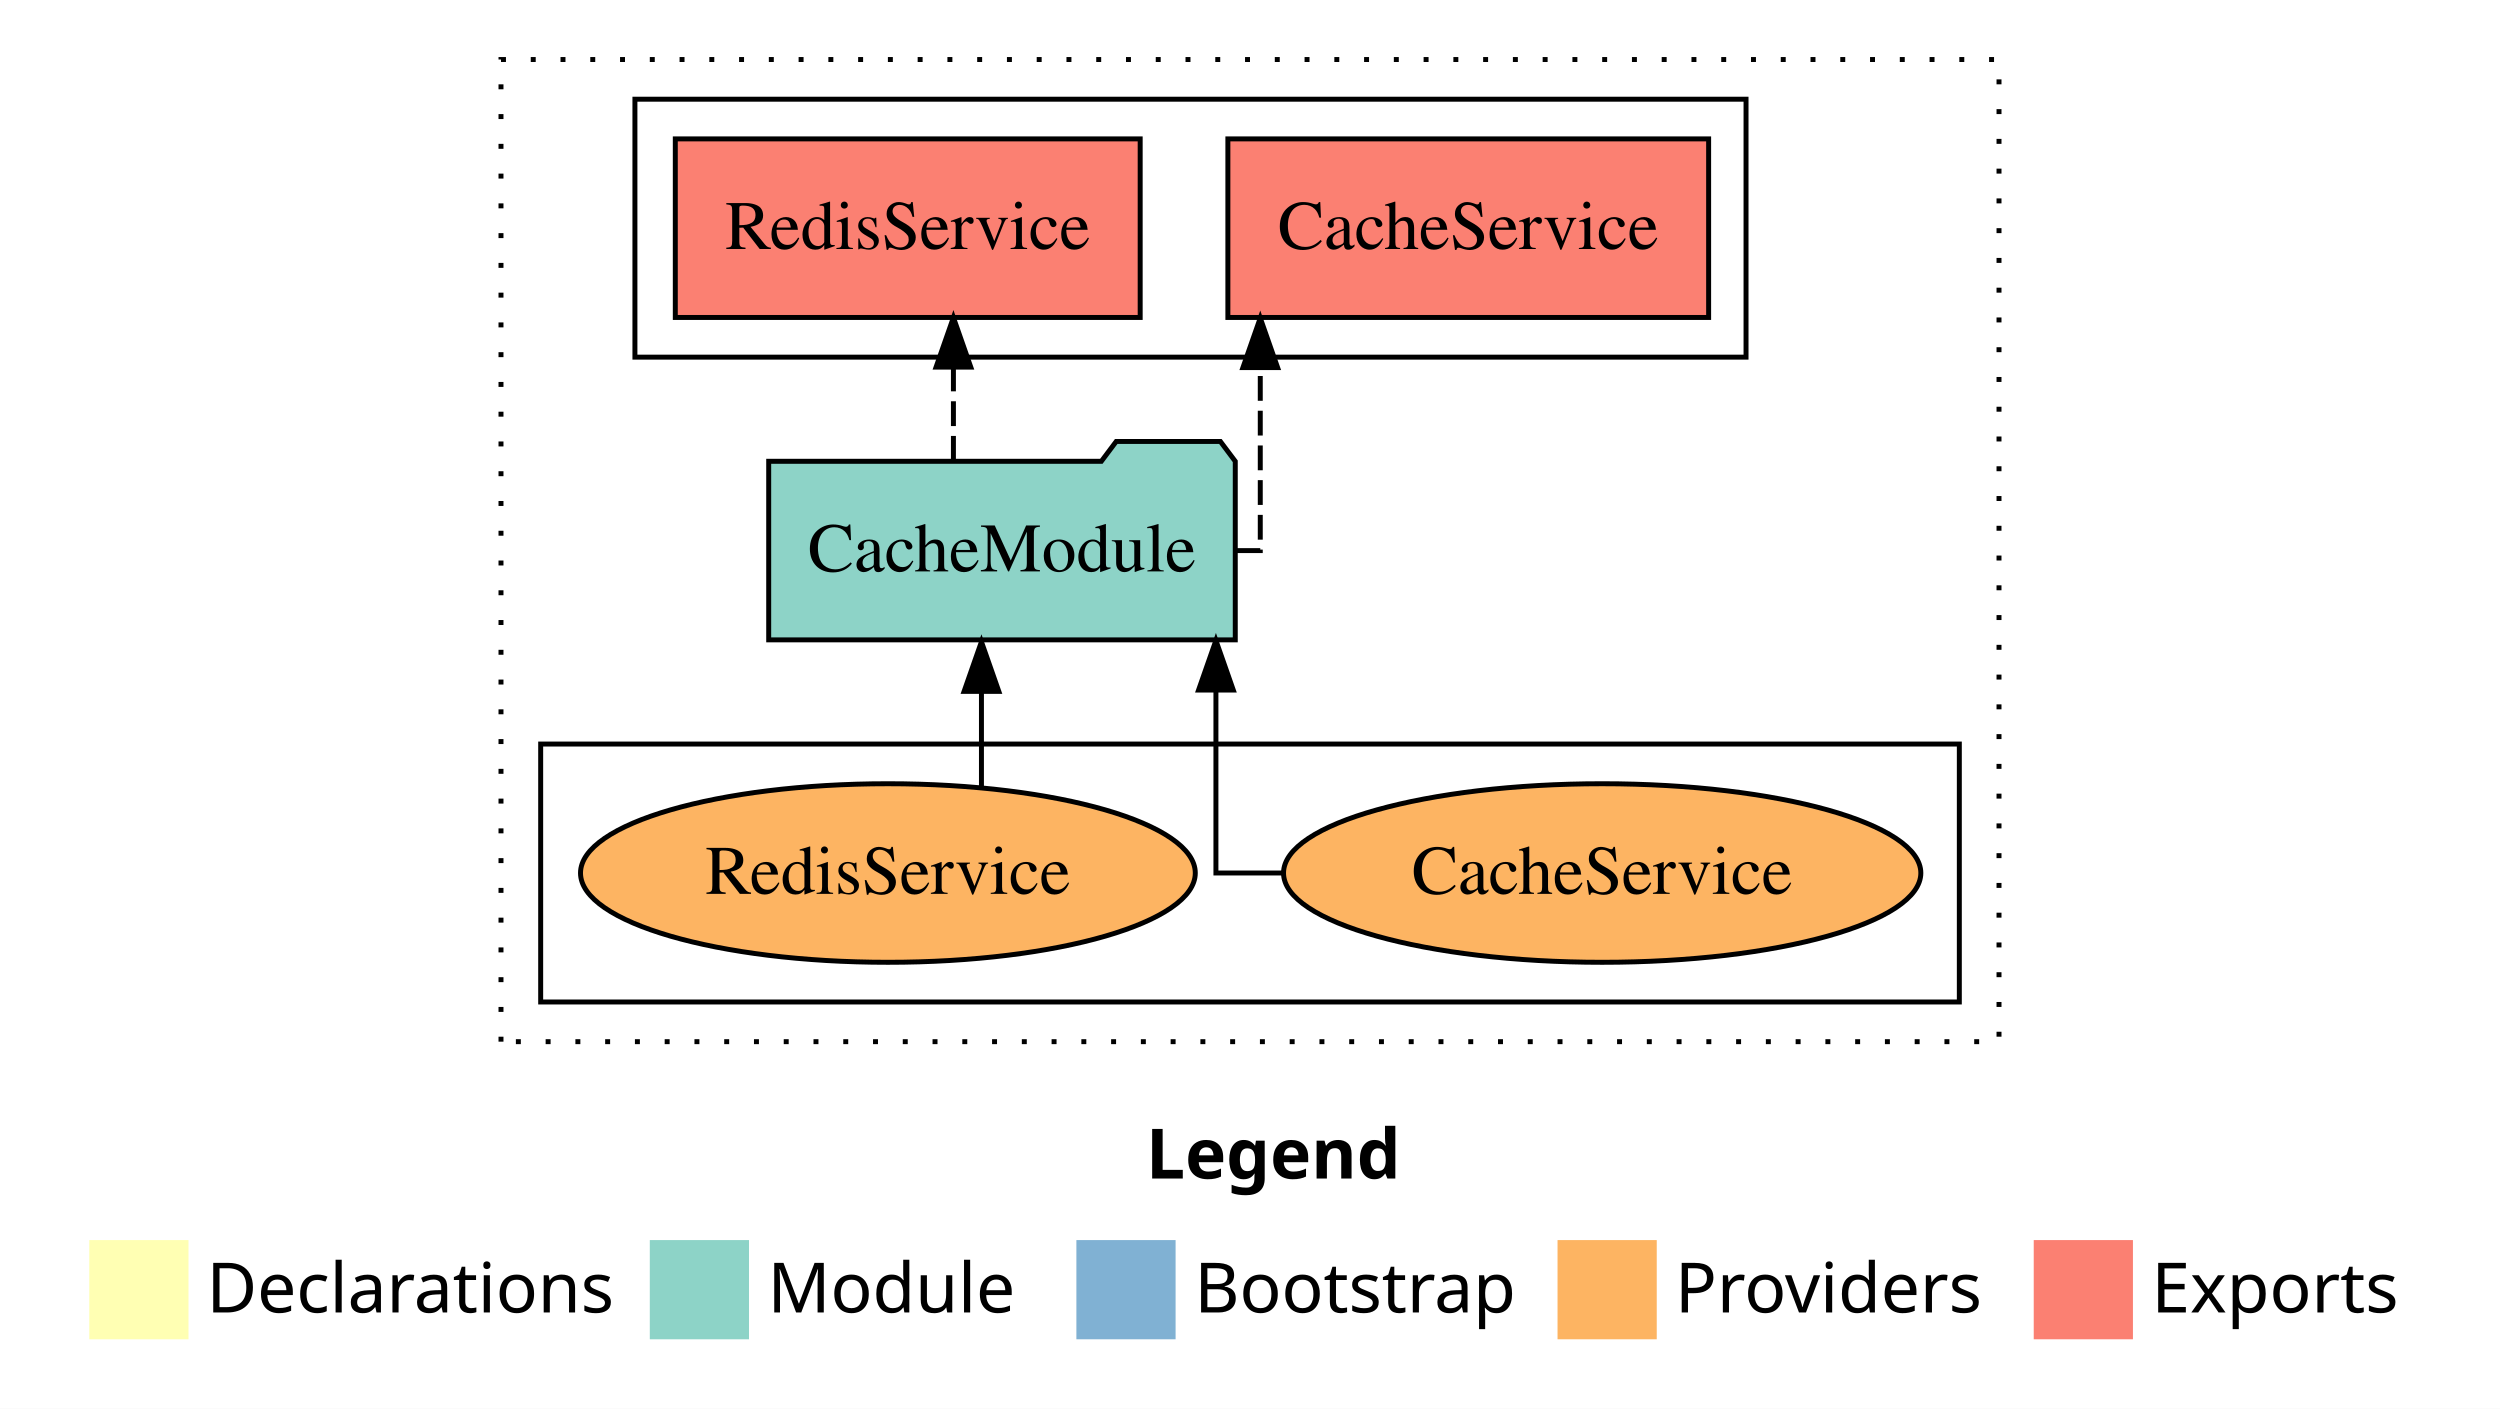
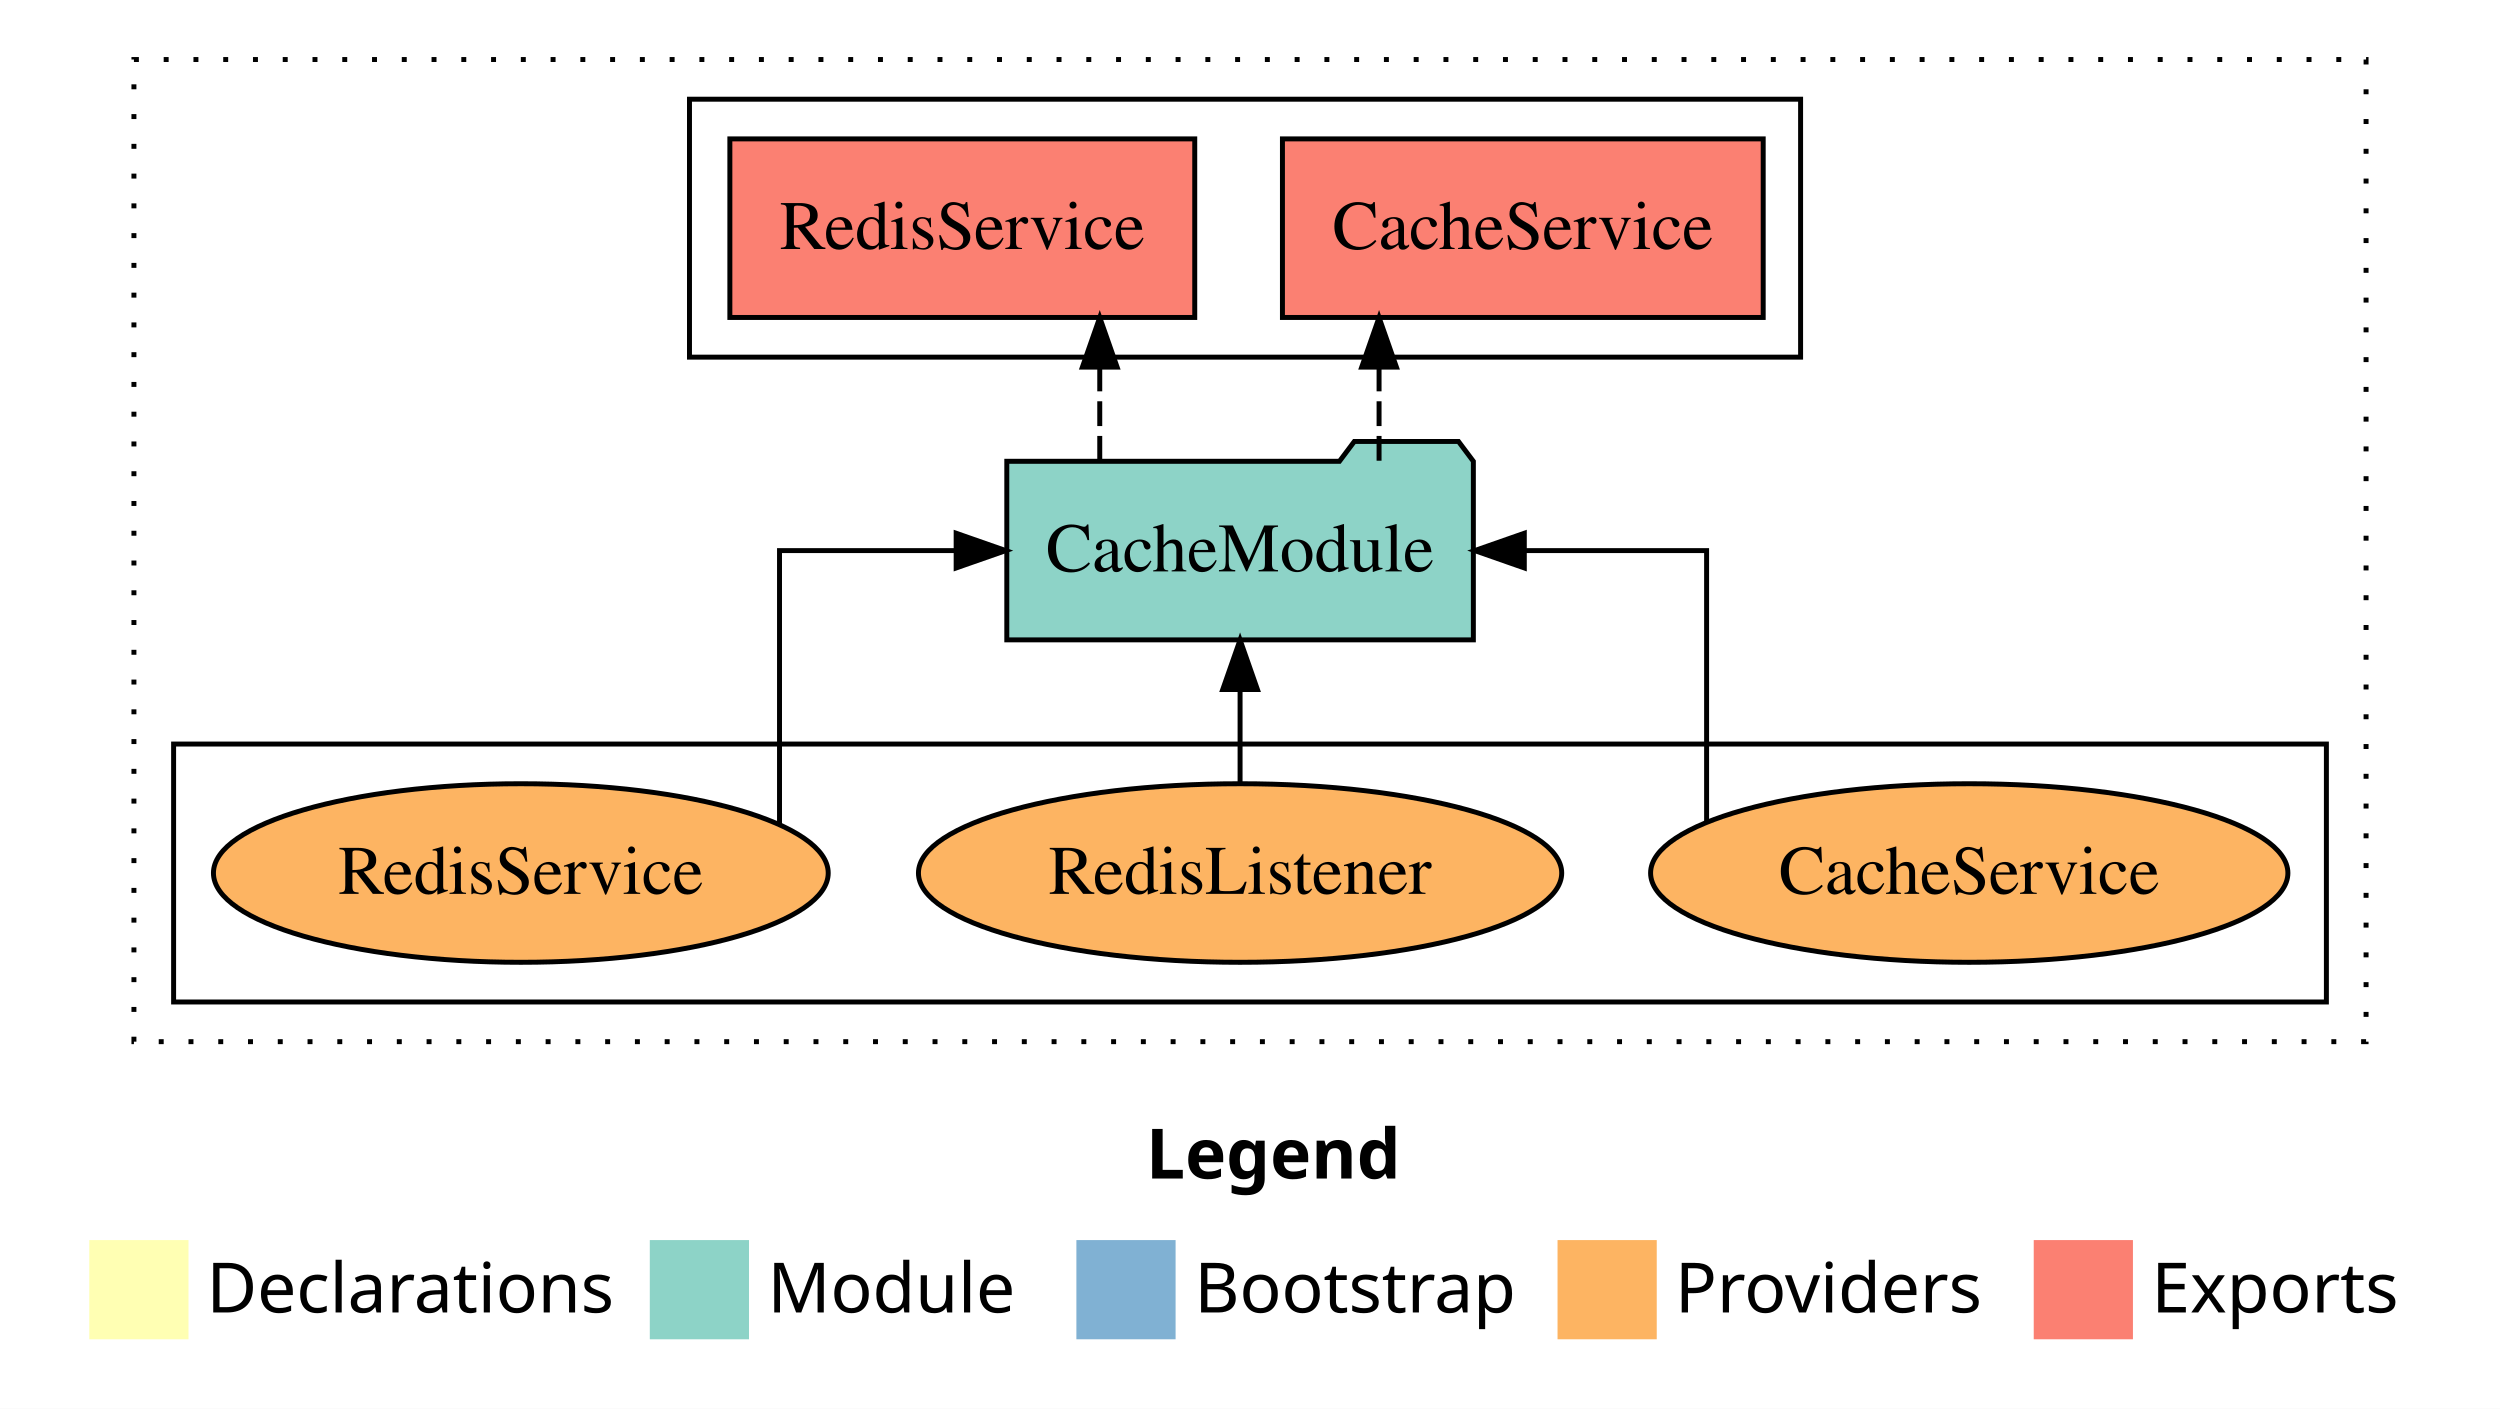
<svg xmlns="http://www.w3.org/2000/svg" width="504pt" height="284pt" viewBox="0.00 0.00 504.00 284.00">
  <g id="graph0" class="graph" transform="scale(1 1) rotate(0) translate(4 280)">
    <polygon fill="white" stroke="transparent" points="-4,4 -4,-280 500,-280 500,4 -4,4" />
    <text text-anchor="start" x="227.01" y="-42.4" font-family="Times-12" font-weight="bold" font-size="14.00">Legend</text>
    <polygon fill="#ffffb3" stroke="transparent" points="14,-10 14,-30 34,-30 34,-10 14,-10" />
    <text text-anchor="start" x="37.63" y="-15.4" font-family="Times-12" font-size="14.00">  Declarations</text>
    <polygon fill="#8dd3c7" stroke="transparent" points="127,-10 127,-30 147,-30 147,-10 127,-10" />
    <text text-anchor="start" x="150.73" y="-15.4" font-family="Times-12" font-size="14.00">  Module</text>
    <polygon fill="#80b1d3" stroke="transparent" points="213,-10 213,-30 233,-30 233,-10 213,-10" />
    <text text-anchor="start" x="236.78" y="-15.4" font-family="Times-12" font-size="14.00">  Bootstrap</text>
    <polygon fill="#fdb462" stroke="transparent" points="310,-10 310,-30 330,-30 330,-10 310,-10" />
    <text text-anchor="start" x="333.67" y="-15.4" font-family="Times-12" font-size="14.00">  Providers</text>
    <polygon fill="#fb8072" stroke="transparent" points="406,-10 406,-30 426,-30 426,-10 406,-10" />
    <text text-anchor="start" x="429.73" y="-15.4" font-family="Times-12" font-size="14.00">  Exports</text>
    <g id="clust1" class="cluster">
-       <polygon fill="none" stroke="black" stroke-dasharray="1,5" points="97,-70 97,-268 399,-268 399,-70 97,-70" />
+       <polygon fill="none" stroke="black" stroke-dasharray="1,5" points="23,-70 23,-268 473,-268 473,-70 23,-70" />
+     </g>
+     <g id="clust6" class="cluster">
+       <polygon fill="none" stroke="black" points="31,-78 31,-130 465,-130 465,-78 31,-78" />
    </g>
    <g id="clust4" class="cluster">
-       <polygon fill="none" stroke="black" points="124,-208 124,-260 348,-260 348,-208 124,-208" />
-     </g>
-     <g id="clust6" class="cluster">
-       <polygon fill="none" stroke="black" points="105,-78 105,-130 391,-130 391,-78 105,-78" />
+       <polygon fill="none" stroke="black" points="135,-208 135,-260 359,-260 359,-208 135,-208" />
    </g>
    <g id="node1" class="node">
-       <polygon fill="#fb8072" stroke="black" points="340.46,-252 243.54,-252 243.54,-216 340.46,-216 340.46,-252" />
-       <text text-anchor="middle" x="292" y="-229.8" font-family="Times,serif" font-size="14.00">CacheService </text>
+       <polygon fill="#fb8072" stroke="black" points="351.46,-252 254.54,-252 254.54,-216 351.46,-216 351.46,-252" />
+       <text text-anchor="middle" x="303" y="-229.8" font-family="Times,serif" font-size="14.00">CacheService </text>
    </g>
    <g id="node2" class="node">
-       <polygon fill="#fb8072" stroke="black" points="225.86,-252 132.14,-252 132.14,-216 225.86,-216 225.86,-252" />
-       <text text-anchor="middle" x="179" y="-229.8" font-family="Times,serif" font-size="14.00">RedisService </text>
+       <polygon fill="#fb8072" stroke="black" points="236.86,-252 143.14,-252 143.14,-216 236.86,-216 236.86,-252" />
+       <text text-anchor="middle" x="190" y="-229.8" font-family="Times,serif" font-size="14.00">RedisService </text>
    </g>
    <g id="node3" class="node">
-       <polygon fill="#8dd3c7" stroke="black" points="245.03,-187 242.03,-191 221.03,-191 218.03,-187 150.97,-187 150.97,-151 245.03,-151 245.03,-187" />
-       <text text-anchor="middle" x="198" y="-164.8" font-family="Times,serif" font-size="14.00">CacheModule</text>
+       <polygon fill="#8dd3c7" stroke="black" points="293.03,-187 290.03,-191 269.03,-191 266.03,-187 198.97,-187 198.97,-151 293.03,-151 293.03,-187" />
+       <text text-anchor="middle" x="246" y="-164.8" font-family="Times,serif" font-size="14.00">CacheModule</text>
    </g>
    <g id="edge1" class="edge">
-       <path fill="none" stroke="black" stroke-dasharray="5,2" d="M245.27,-169C248.24,-169 250.07,-169 250.07,-169 250.07,-169 250.07,-205.89 250.07,-205.89" />
-       <polygon fill="black" stroke="black" points="246.57,-205.89 250.07,-215.89 253.57,-205.89 246.57,-205.89" />
+       <path fill="none" stroke="black" stroke-dasharray="5,2" d="M274.02,-187.11C274.02,-187.11 274.02,-205.99 274.02,-205.99" />
+       <polygon fill="black" stroke="black" points="270.52,-205.99 274.02,-215.99 277.52,-205.99 270.52,-205.99" />
    </g>
    <g id="edge2" class="edge">
-       <path fill="none" stroke="black" stroke-dasharray="5,2" d="M188.21,-187.11C188.21,-187.11 188.21,-205.99 188.21,-205.99" />
-       <polygon fill="black" stroke="black" points="184.71,-205.99 188.21,-215.99 191.71,-205.99 184.71,-205.99" />
+       <path fill="none" stroke="black" stroke-dasharray="5,2" d="M217.71,-187.11C217.71,-187.11 217.71,-205.99 217.71,-205.99" />
+       <polygon fill="black" stroke="black" points="214.21,-205.99 217.71,-215.99 221.21,-205.99 214.21,-205.99" />
    </g>
    <g id="node4" class="node">
-       <ellipse fill="#fdb462" stroke="black" cx="319" cy="-104" rx="64.24" ry="18" />
-       <text text-anchor="middle" x="319" y="-99.8" font-family="Times,serif" font-size="14.00">CacheService</text>
+       <ellipse fill="#fdb462" stroke="black" cx="393" cy="-104" rx="64.24" ry="18" />
+       <text text-anchor="middle" x="393" y="-99.8" font-family="Times,serif" font-size="14.00">CacheService</text>
    </g>
    <g id="edge3" class="edge">
-       <path fill="none" stroke="black" d="M254.69,-104C246.62,-104 241.13,-104 241.13,-104 241.13,-104 241.13,-140.89 241.13,-140.89" />
-       <polygon fill="black" stroke="black" points="237.63,-140.89 241.13,-150.89 244.63,-140.89 237.63,-140.89" />
+       <path fill="none" stroke="black" d="M340.05,-114.16C340.05,-132.44 340.05,-169 340.05,-169 340.05,-169 303.3,-169 303.3,-169" />
+       <polygon fill="black" stroke="black" points="303.3,-165.5 293.3,-169 303.3,-172.5 303.3,-165.5" />
    </g>
    <g id="node5" class="node">
-       <ellipse fill="#fdb462" stroke="black" cx="175" cy="-104" rx="61.97" ry="18" />
-       <text text-anchor="middle" x="175" y="-99.8" font-family="Times,serif" font-size="14.00">RedisService</text>
+       <ellipse fill="#fdb462" stroke="black" cx="246" cy="-104" rx="64.84" ry="18" />
+       <text text-anchor="middle" x="246" y="-99.8" font-family="Times,serif" font-size="14.00">RedisListener</text>
    </g>
    <g id="edge4" class="edge">
-       <path fill="none" stroke="black" d="M193.86,-121.42C193.86,-121.42 193.86,-140.62 193.86,-140.62" />
-       <polygon fill="black" stroke="black" points="190.36,-140.62 193.86,-150.62 197.36,-140.62 190.36,-140.62" />
+       <path fill="none" stroke="black" d="M246,-122.11C246,-122.11 246,-140.99 246,-140.99" />
+       <polygon fill="black" stroke="black" points="242.5,-140.99 246,-150.99 249.5,-140.99 242.5,-140.99" />
+     </g>
+     <g id="node6" class="node">
+       <ellipse fill="#fdb462" stroke="black" cx="101" cy="-104" rx="61.97" ry="18" />
+       <text text-anchor="middle" x="101" y="-99.8" font-family="Times,serif" font-size="14.00">RedisService</text>
+     </g>
+     <g id="edge5" class="edge">
+       <path fill="none" stroke="black" d="M153.15,-113.87C153.15,-132.06 153.15,-169 153.15,-169 153.15,-169 188.76,-169 188.76,-169" />
+       <polygon fill="black" stroke="black" points="188.76,-172.5 198.76,-169 188.76,-165.5 188.76,-172.5" />
    </g>
  </g>
</svg>
